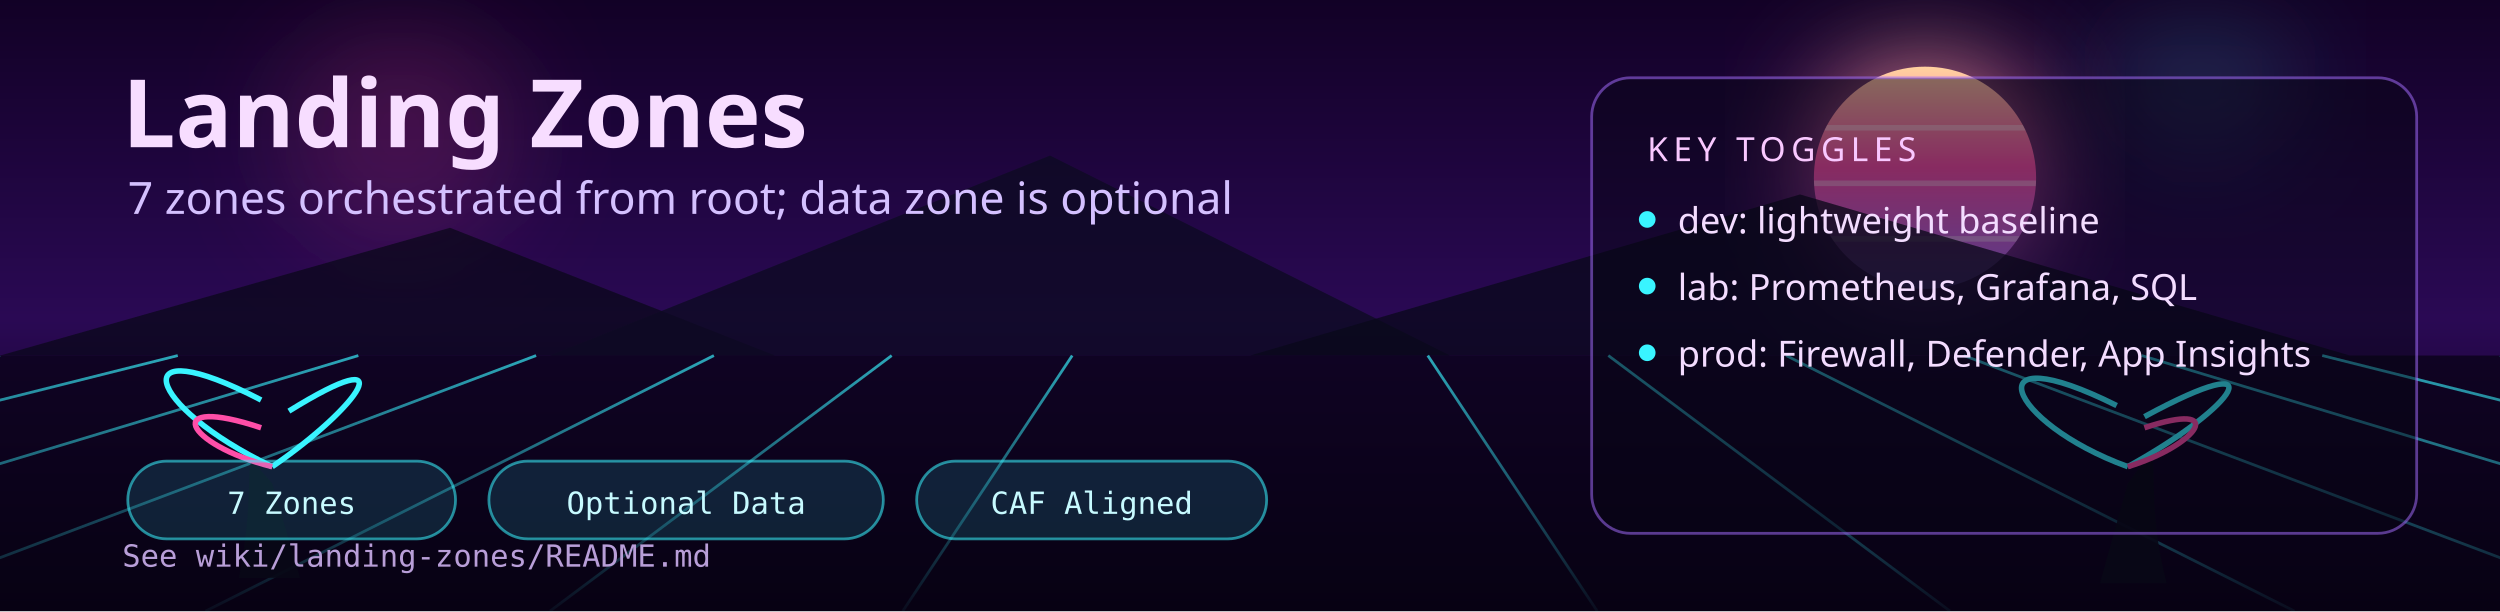
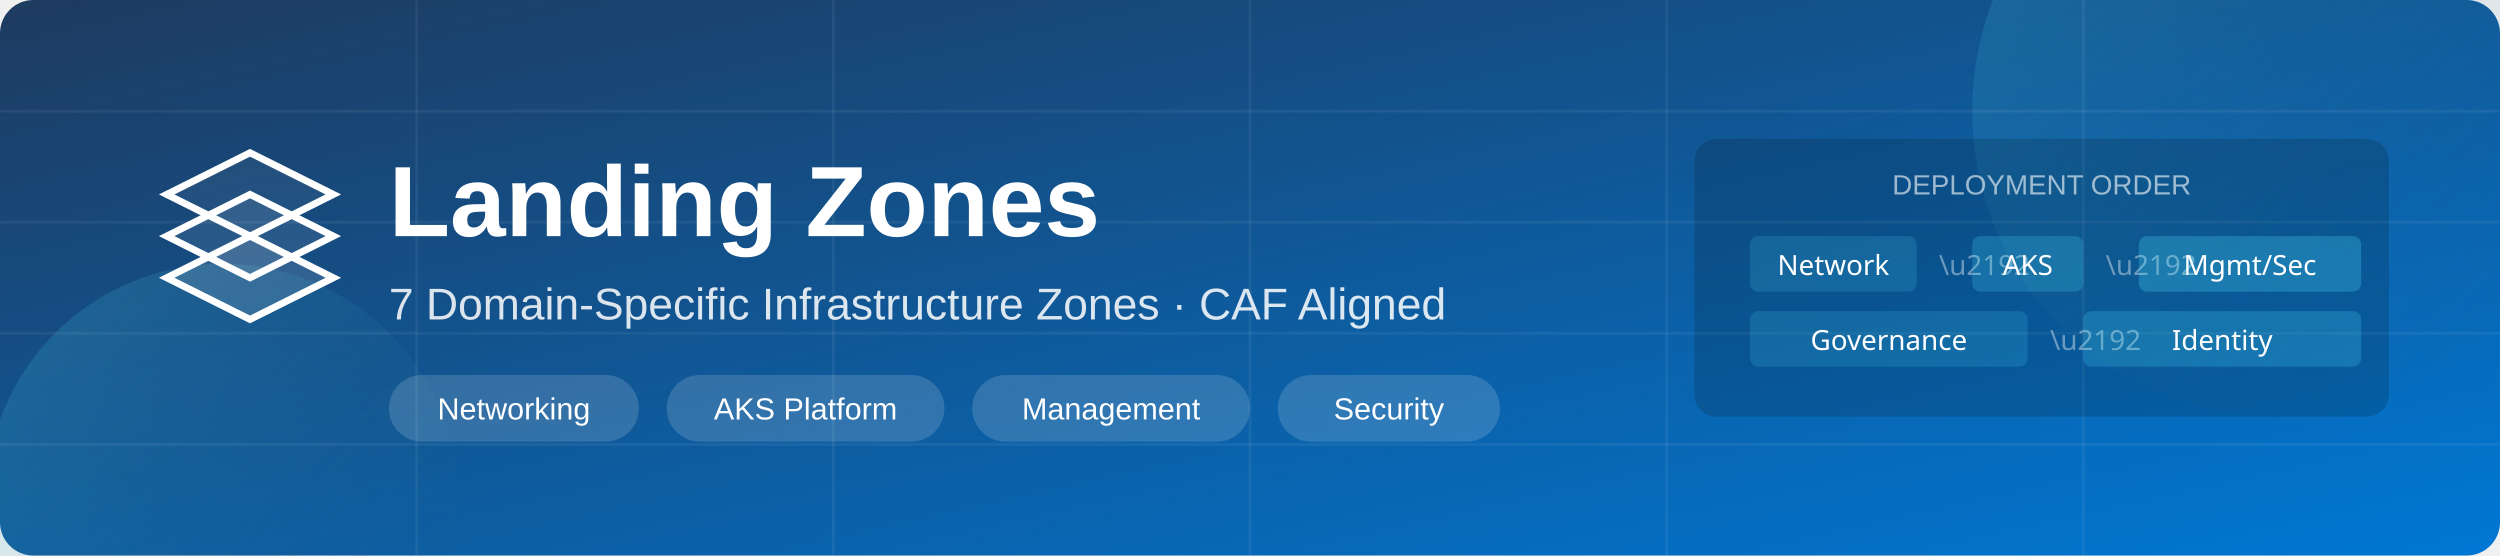
- <svg xmlns="http://www.w3.org/2000/svg" width="900" height="220" viewBox="0 0 900 220">
+ <svg xmlns="http://www.w3.org/2000/svg" viewBox="0 0 900 200">
  <defs>
-     <linearGradient id="bg" x1="0" y1="0" x2="0" y2="1">
-       <stop offset="0%" stop-color="#120126" />
-       <stop offset="52%" stop-color="#2a0954" />
-       <stop offset="100%" stop-color="#070111" />
+     <linearGradient id="bg" x1="0%" y1="0%" x2="100%" y2="100%">
+       <stop offset="0%" style="stop-color:#1E3A5F" />
+       <stop offset="100%" style="stop-color:#0078D4" />
    </linearGradient>
-     <linearGradient id="sun" x1="0" y1="0" x2="0" y2="1">
-       <stop offset="0%" stop-color="#ffd29f" />
-       <stop offset="45%" stop-color="#ff4ea8" />
-       <stop offset="100%" stop-color="#a56fff" />
+     <linearGradient id="glow" x1="0%" y1="0%" x2="100%" y2="100%">
+       <stop offset="0%" style="stop-color:#50E6FF;stop-opacity:0.2" />
+       <stop offset="100%" style="stop-color:#1E3A5F;stop-opacity:0" />
    </linearGradient>
-     <linearGradient id="grid" x1="0" y1="0" x2="0" y2="1">
-       <stop offset="0%" stop-color="rgba(57,244,255,0.75)" />
-       <stop offset="100%" stop-color="rgba(57,244,255,0.05)" />
-     </linearGradient>
-     <filter id="softGlow" x="-40%" y="-40%" width="180%" height="180%">
-       <feGaussianBlur stdDeviation="20" />
-     </filter>
-     <clipPath id="sunClip">
-       <circle cx="693" cy="64" r="40" />
-     </clipPath>
  </defs>
-   <rect width="900" height="220" fill="url(#bg)" />
-   <circle cx="693" cy="64" r="40" fill="url(#sun)" filter="url(#softGlow)" opacity="0.9" />
-   <circle cx="693" cy="64" r="40" fill="url(#sun)" />
-   <g clip-path="url(#sunClip)" stroke="rgba(255,255,255,0.35)" stroke-width="2">
-     <line x1="653" y1="46" x2="733" y2="46" />
-     <line x1="653" y1="66" x2="733" y2="66" />
-     <line x1="653" y1="86" x2="733" y2="86" />
-     <line x1="653" y1="106" x2="733" y2="106" />
+   <rect width="900" height="200" rx="12" fill="url(#bg)" />
+   <circle cx="820" cy="40" r="110" fill="url(#glow)" />
+   <circle cx="80" cy="180" r="85" fill="url(#glow)" />
+   <g stroke="rgba(255,255,255,0.06)" stroke-width="1">
+     <line x1="0" y1="40" x2="900" y2="40" />
+     <line x1="0" y1="80" x2="900" y2="80" />
+     <line x1="0" y1="120" x2="900" y2="120" />
+     <line x1="0" y1="160" x2="900" y2="160" />
+     <line x1="150" y1="0" x2="150" y2="200" />
+     <line x1="300" y1="0" x2="300" y2="200" />
+     <line x1="450" y1="0" x2="450" y2="200" />
+     <line x1="600" y1="0" x2="600" y2="200" />
+     <line x1="750" y1="0" x2="750" y2="200" />
  </g>
-   <circle cx="144" cy="48" r="42" fill="rgba(255,78,168,0.18)" filter="url(#softGlow)" />
-   <circle cx="792" cy="26" r="33" fill="rgba(57,244,255,0.14)" filter="url(#softGlow)" />
-   <polygon points="0,128 162,82 279,128" fill="rgba(8,8,22,0.7)" />
-   <polygon points="198,128 378,56 522,128" fill="rgba(14,10,36,0.82)" />
-   <polygon points="450,128 648,70 846,128" fill="rgba(8,8,26,0.75)" />
-   <rect x="0" y="128" width="900" height="92" fill="rgba(7,2,20,0.72)" />
-   <g stroke="url(#grid)" stroke-width="1" opacity="0.9">
-     <line x1="0" y1="136" x2="900" y2="136" />
-     <line x1="0" y1="154" x2="900" y2="154" />
-     <line x1="0" y1="172" x2="900" y2="172" />
-     <line x1="0" y1="190" x2="900" y2="190" />
-     <line x1="0" y1="208" x2="900" y2="208" />
-     <line x1="0" y1="128" x2="-427" y2="220" />
-     <line x1="64" y1="128" x2="-303" y2="220" />
-     <line x1="129" y1="128" x2="-176" y2="220" />
-     <line x1="193" y1="128" x2="-51" y2="220" />
-     <line x1="257" y1="128" x2="74" y2="220" />
-     <line x1="321" y1="128" x2="198" y2="220" />
-     <line x1="386" y1="128" x2="325" y2="220" />
-     <line x1="450" y1="128" x2="450" y2="220" />
-     <line x1="514" y1="128" x2="575" y2="220" />
-     <line x1="579" y1="128" x2="702" y2="220" />
-     <line x1="643" y1="128" x2="826" y2="220" />
-     <line x1="707" y1="128" x2="951" y2="220" />
-     <line x1="771" y1="128" x2="1076" y2="220" />
-     <line x1="836" y1="128" x2="1203" y2="220" />
-     <line x1="900" y1="128" x2="1328" y2="220" />
+   <g transform="translate(55,40)" fill="none" stroke="white" stroke-width="2.5">
+     <path d="M35,15 L65,30 L35,45 L5,30 Z" fill="rgba(255,255,255,0.05)" />
+     <path d="M35,30 L65,45 L35,60 L5,45 Z" fill="rgba(255,255,255,0.08)" />
+     <path d="M35,45 L65,60 L35,75 L5,60 Z" fill="rgba(255,255,255,0.12)" />
  </g>
-   <path d="M 86 208 C 94 168, 84 158, 98 174 L 108 208 Z" fill="rgba(8,8,22,0.92)" />
-   <path d="M 98 168 C 52 146, 44 118, 94 144" stroke="#39f4ff" stroke-width="2" fill="none" />
-   <path d="M 98 168 C 130 146, 146 122, 104 148" stroke="#39f4ff" stroke-width="2" fill="none" />
-   <path d="M 98 168 C 66 160, 58 142, 94 154" stroke="#ff4ea8" stroke-width="2" fill="none" />
-   <path d="M 780 210 C 770 172, 782 152, 766 174 L 756 210 Z" fill="rgba(8,8,22,0.92)" />
-   <path d="M 766 168 C 722 152, 710 120, 762 146" stroke="#39f4ff" stroke-width="2" fill="none" />
-   <path d="M 766 168 C 806 146, 820 124, 772 150" stroke="#39f4ff" stroke-width="2" fill="none" />
-   <path d="M 766 168 C 792 160, 802 144, 772 154" stroke="#ff4ea8" stroke-width="2" fill="none" />
-   <text x="44" y="53" font-family="'Orbitron','Segoe UI',sans-serif" font-size="34" font-weight="700" fill="#f7ddff">Landing Zones</text>
-   <text x="46" y="77" font-family="'Space Grotesk','Segoe UI',sans-serif" font-size="16" fill="#d4c0ff">7 zones orchestrated from root; data zone is optional</text>
-   <g transform="translate(46,166)">
-     <rect width="118" height="28" rx="14" fill="rgba(57,244,255,0.13)" stroke="rgba(57,244,255,0.55)" />
-     <text x="59" y="19" text-anchor="middle" font-family="'IBM Plex Mono','Consolas',monospace" font-size="11" fill="#c7faff">7 Zones</text>
+   <text x="140" y="85" font-family="Segoe UI,Arial,sans-serif" font-size="36" font-weight="700" fill="white">Landing Zones</text>
+   <text x="140" y="115" font-family="Segoe UI,Arial,sans-serif" font-size="16" fill="rgba(255,255,255,0.85)">7 Domain-Specific Infrastructure Zones · CAF Aligned</text>
+   <g transform="translate(140,135)">
+     <rect width="90" height="24" rx="12" fill="rgba(255,255,255,0.15)" />
+     <text x="45" y="16" font-family="Segoe UI,Arial,sans-serif" font-size="11" fill="white" text-anchor="middle">Networking</text>
+     <rect x="100" width="100" height="24" rx="12" fill="rgba(255,255,255,0.15)" />
+     <text x="150" y="16" font-family="Segoe UI,Arial,sans-serif" font-size="11" fill="white" text-anchor="middle">AKS Platform</text>
+     <rect x="210" width="100" height="24" rx="12" fill="rgba(255,255,255,0.15)" />
+     <text x="260" y="16" font-family="Segoe UI,Arial,sans-serif" font-size="11" fill="white" text-anchor="middle">Management</text>
+     <rect x="320" width="80" height="24" rx="12" fill="rgba(255,255,255,0.15)" />
+     <text x="360" y="16" font-family="Segoe UI,Arial,sans-serif" font-size="11" fill="white" text-anchor="middle">Security</text>
  </g>
-   <g transform="translate(176,166)">
-     <rect width="142" height="28" rx="14" fill="rgba(57,244,255,0.13)" stroke="rgba(57,244,255,0.55)" />
-     <text x="71" y="19" text-anchor="middle" font-family="'IBM Plex Mono','Consolas',monospace" font-size="11" fill="#c7faff">Optional Data</text>
+   <g transform="translate(610,50)">
+     <rect width="250" height="100" rx="8" fill="rgba(0,0,0,0.15)" />
+     <text x="125" y="20" font-family="Segoe UI,Arial,sans-serif" font-size="10" fill="rgba(255,255,255,0.6)" text-anchor="middle">DEPLOYMENT ORDER</text>
+     <g transform="translate(20,35)" font-family="Segoe UI" font-size="10" fill="white">
+       <rect width="60" height="20" rx="3" fill="rgba(80,230,255,0.15)" />
+       <text x="30" y="14" text-anchor="middle">Network</text>
+       <text x="68" y="14" fill="rgba(255,255,255,0.4)">\u2192</text>
+       <rect x="80" width="40" height="20" rx="3" fill="rgba(80,230,255,0.2)" />
+       <text x="100" y="14" text-anchor="middle">AKS</text>
+       <text x="128" y="14" fill="rgba(255,255,255,0.4)">\u2192</text>
+       <rect x="140" width="80" height="20" rx="3" fill="rgba(80,230,255,0.25)" />
+       <text x="180" y="14" text-anchor="middle">Mgmt/Sec</text>
+     </g>
+     <g transform="translate(20,62)" font-family="Segoe UI" font-size="10" fill="white">
+       <rect width="100" height="20" rx="3" fill="rgba(80,230,255,0.15)" />
+       <text x="50" y="14" text-anchor="middle">Governance</text>
+       <text x="108" y="14" fill="rgba(255,255,255,0.4)">\u2192</text>
+       <rect x="120" width="100" height="20" rx="3" fill="rgba(80,230,255,0.2)" />
+       <text x="170" y="14" text-anchor="middle">Identity</text>
+     </g>
  </g>
-   <g transform="translate(330,166)">
-     <rect width="126" height="28" rx="14" fill="rgba(57,244,255,0.13)" stroke="rgba(57,244,255,0.55)" />
-     <text x="63" y="19" text-anchor="middle" font-family="'IBM Plex Mono','Consolas',monospace" font-size="11" fill="#c7faff">CAF Aligned</text>
-   </g>
-   <g transform="translate(573,28)">
-     <rect width="297" height="164" rx="14" fill="rgba(7,5,20,0.48)" stroke="rgba(165,111,255,0.52)" />
-     <text x="20" y="30" font-family="'Orbitron','Segoe UI',sans-serif" font-size="12" letter-spacing="2" fill="#f9c8ff">KEY TOGGLES</text>
-     <circle cx="20" cy="51" r="3" fill="#39f4ff" />
-     <text x="31" y="56" font-family="'Space Grotesk','Segoe UI',sans-serif" font-size="13" fill="#f3dcff">dev: lightweight baseline</text>
-     <circle cx="20" cy="75" r="3" fill="#39f4ff" />
-     <text x="31" y="80" font-family="'Space Grotesk','Segoe UI',sans-serif" font-size="13" fill="#f3dcff">lab: Prometheus, Grafana, SQL</text>
-     <circle cx="20" cy="99" r="3" fill="#39f4ff" />
-     <text x="31" y="104" font-family="'Space Grotesk','Segoe UI',sans-serif" font-size="13" fill="#f3dcff">prod: Firewall, Defender, App Insights</text>
-   </g>
-   <text x="44" y="204" font-family="'IBM Plex Mono','Consolas',monospace" font-size="11" fill="#b89ed8">See wiki/landing-zones/README.md</text>
</svg>
